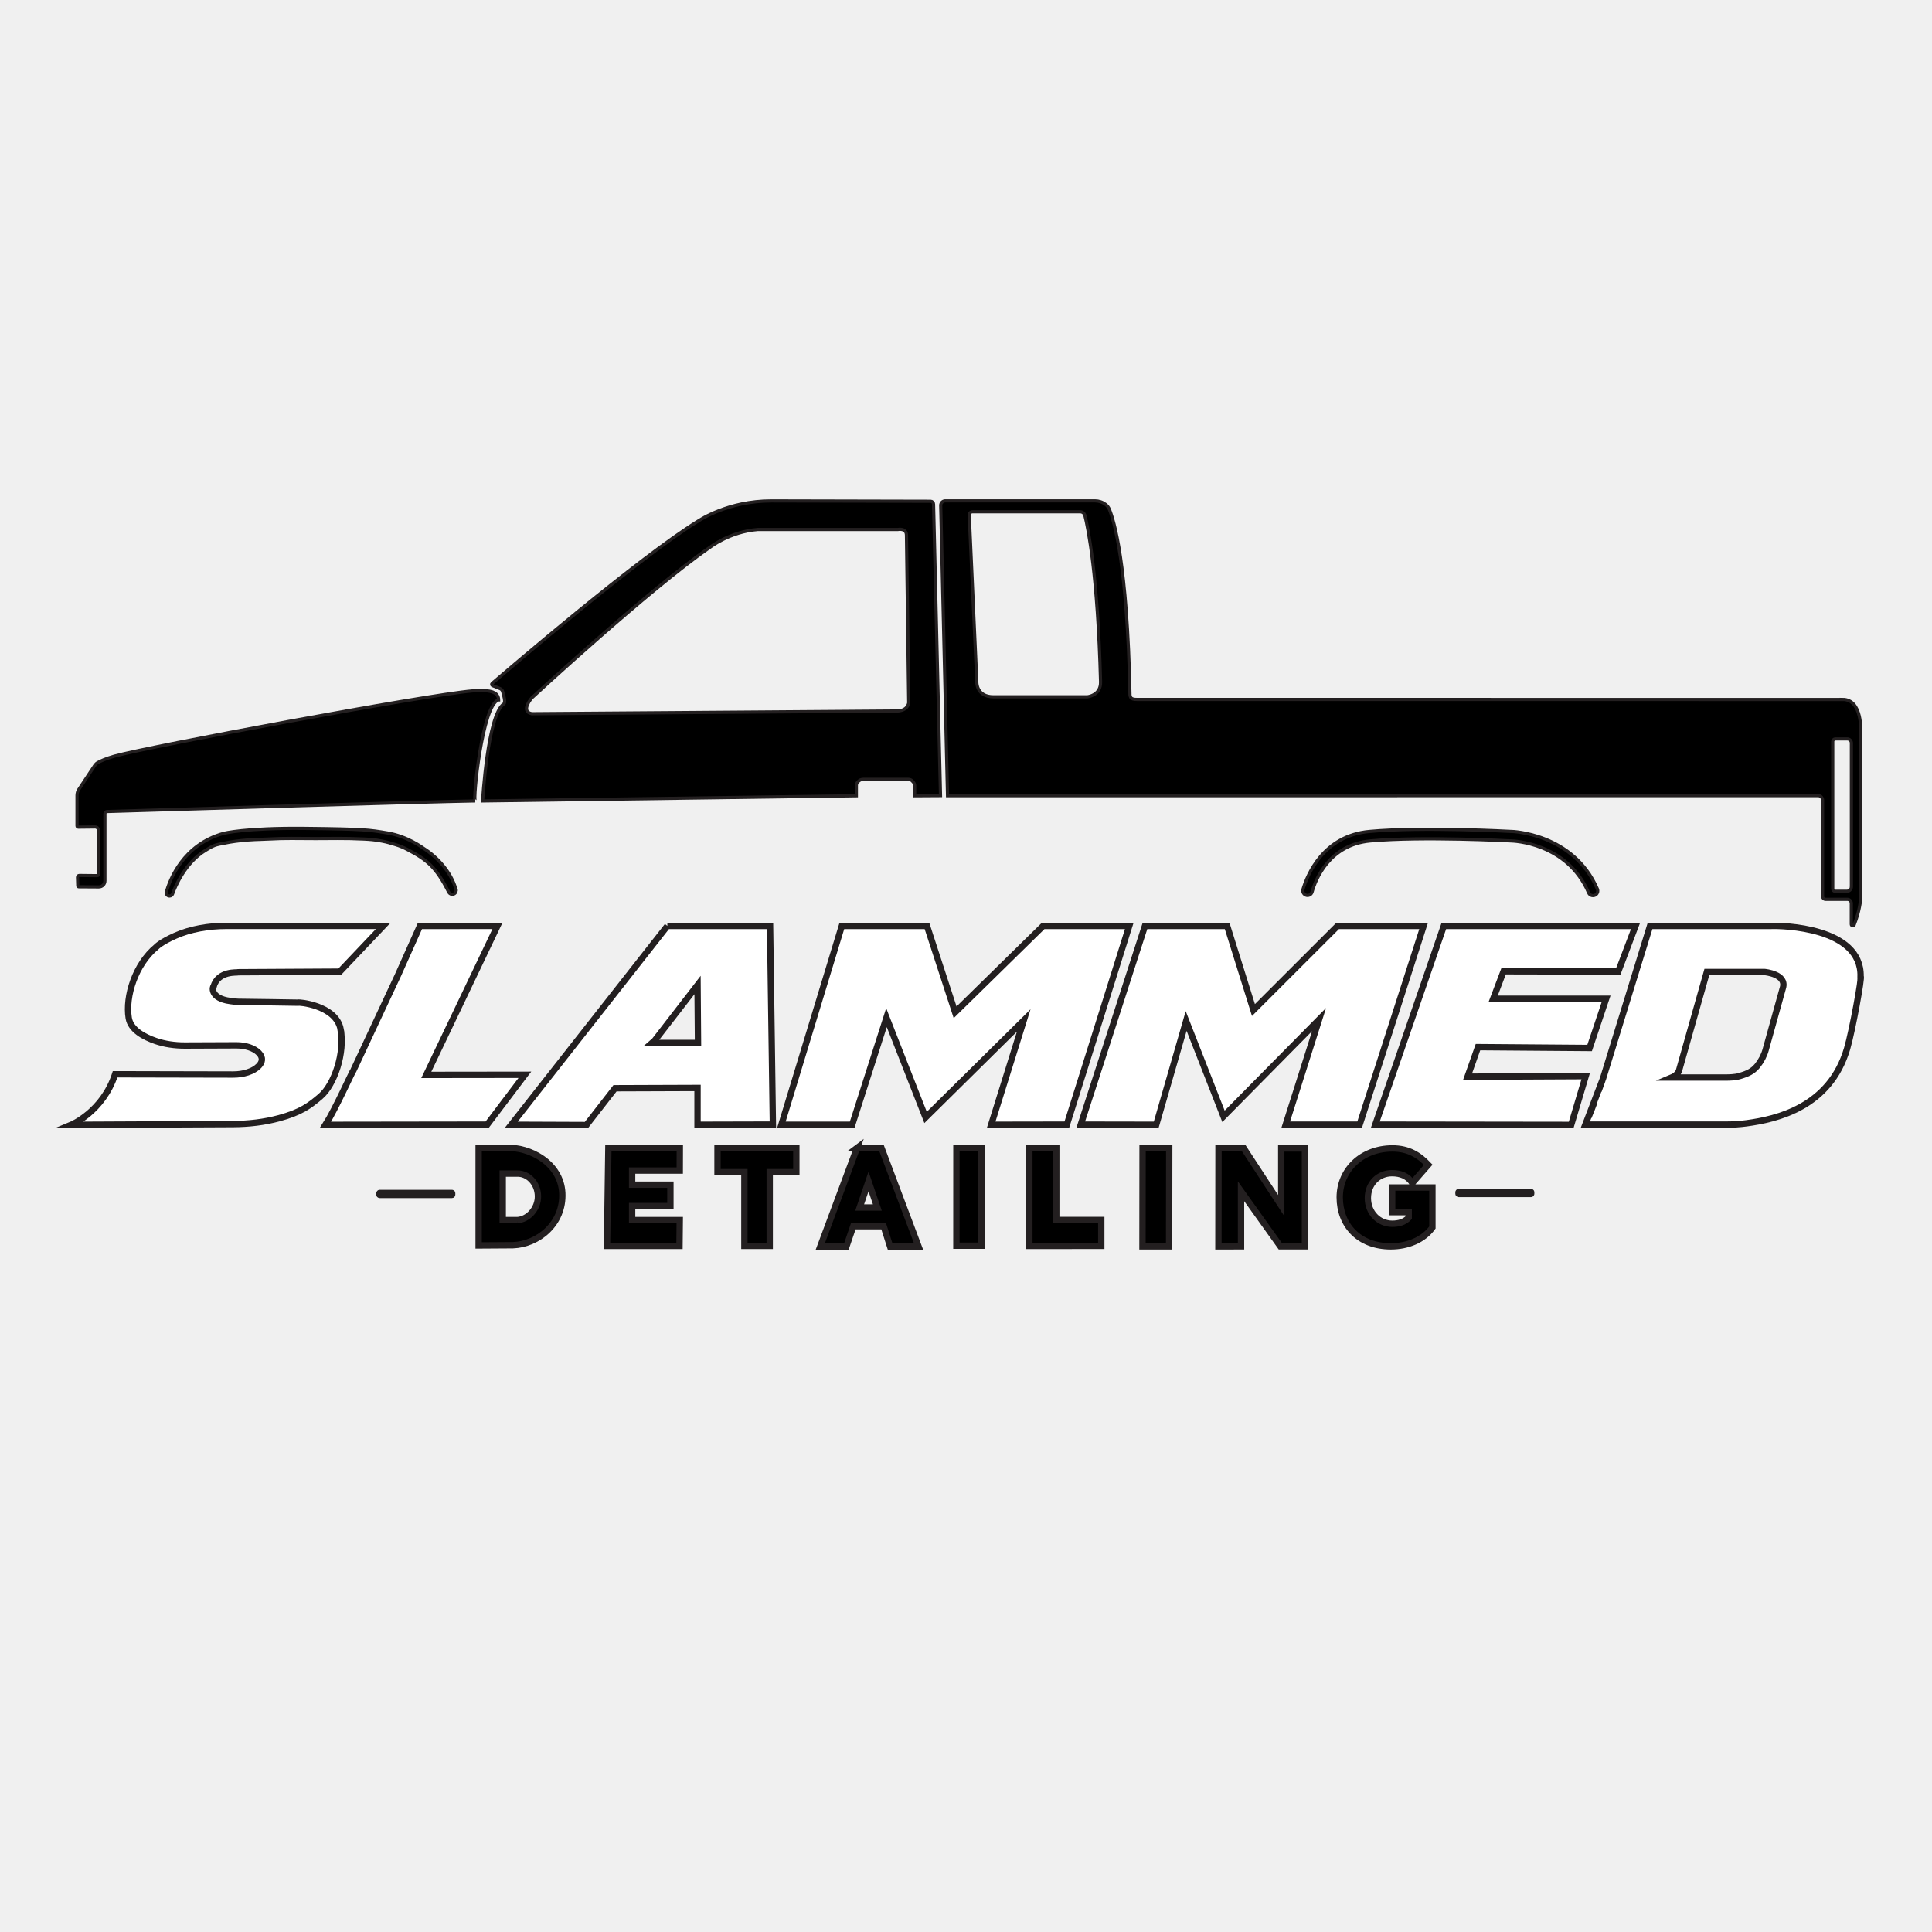
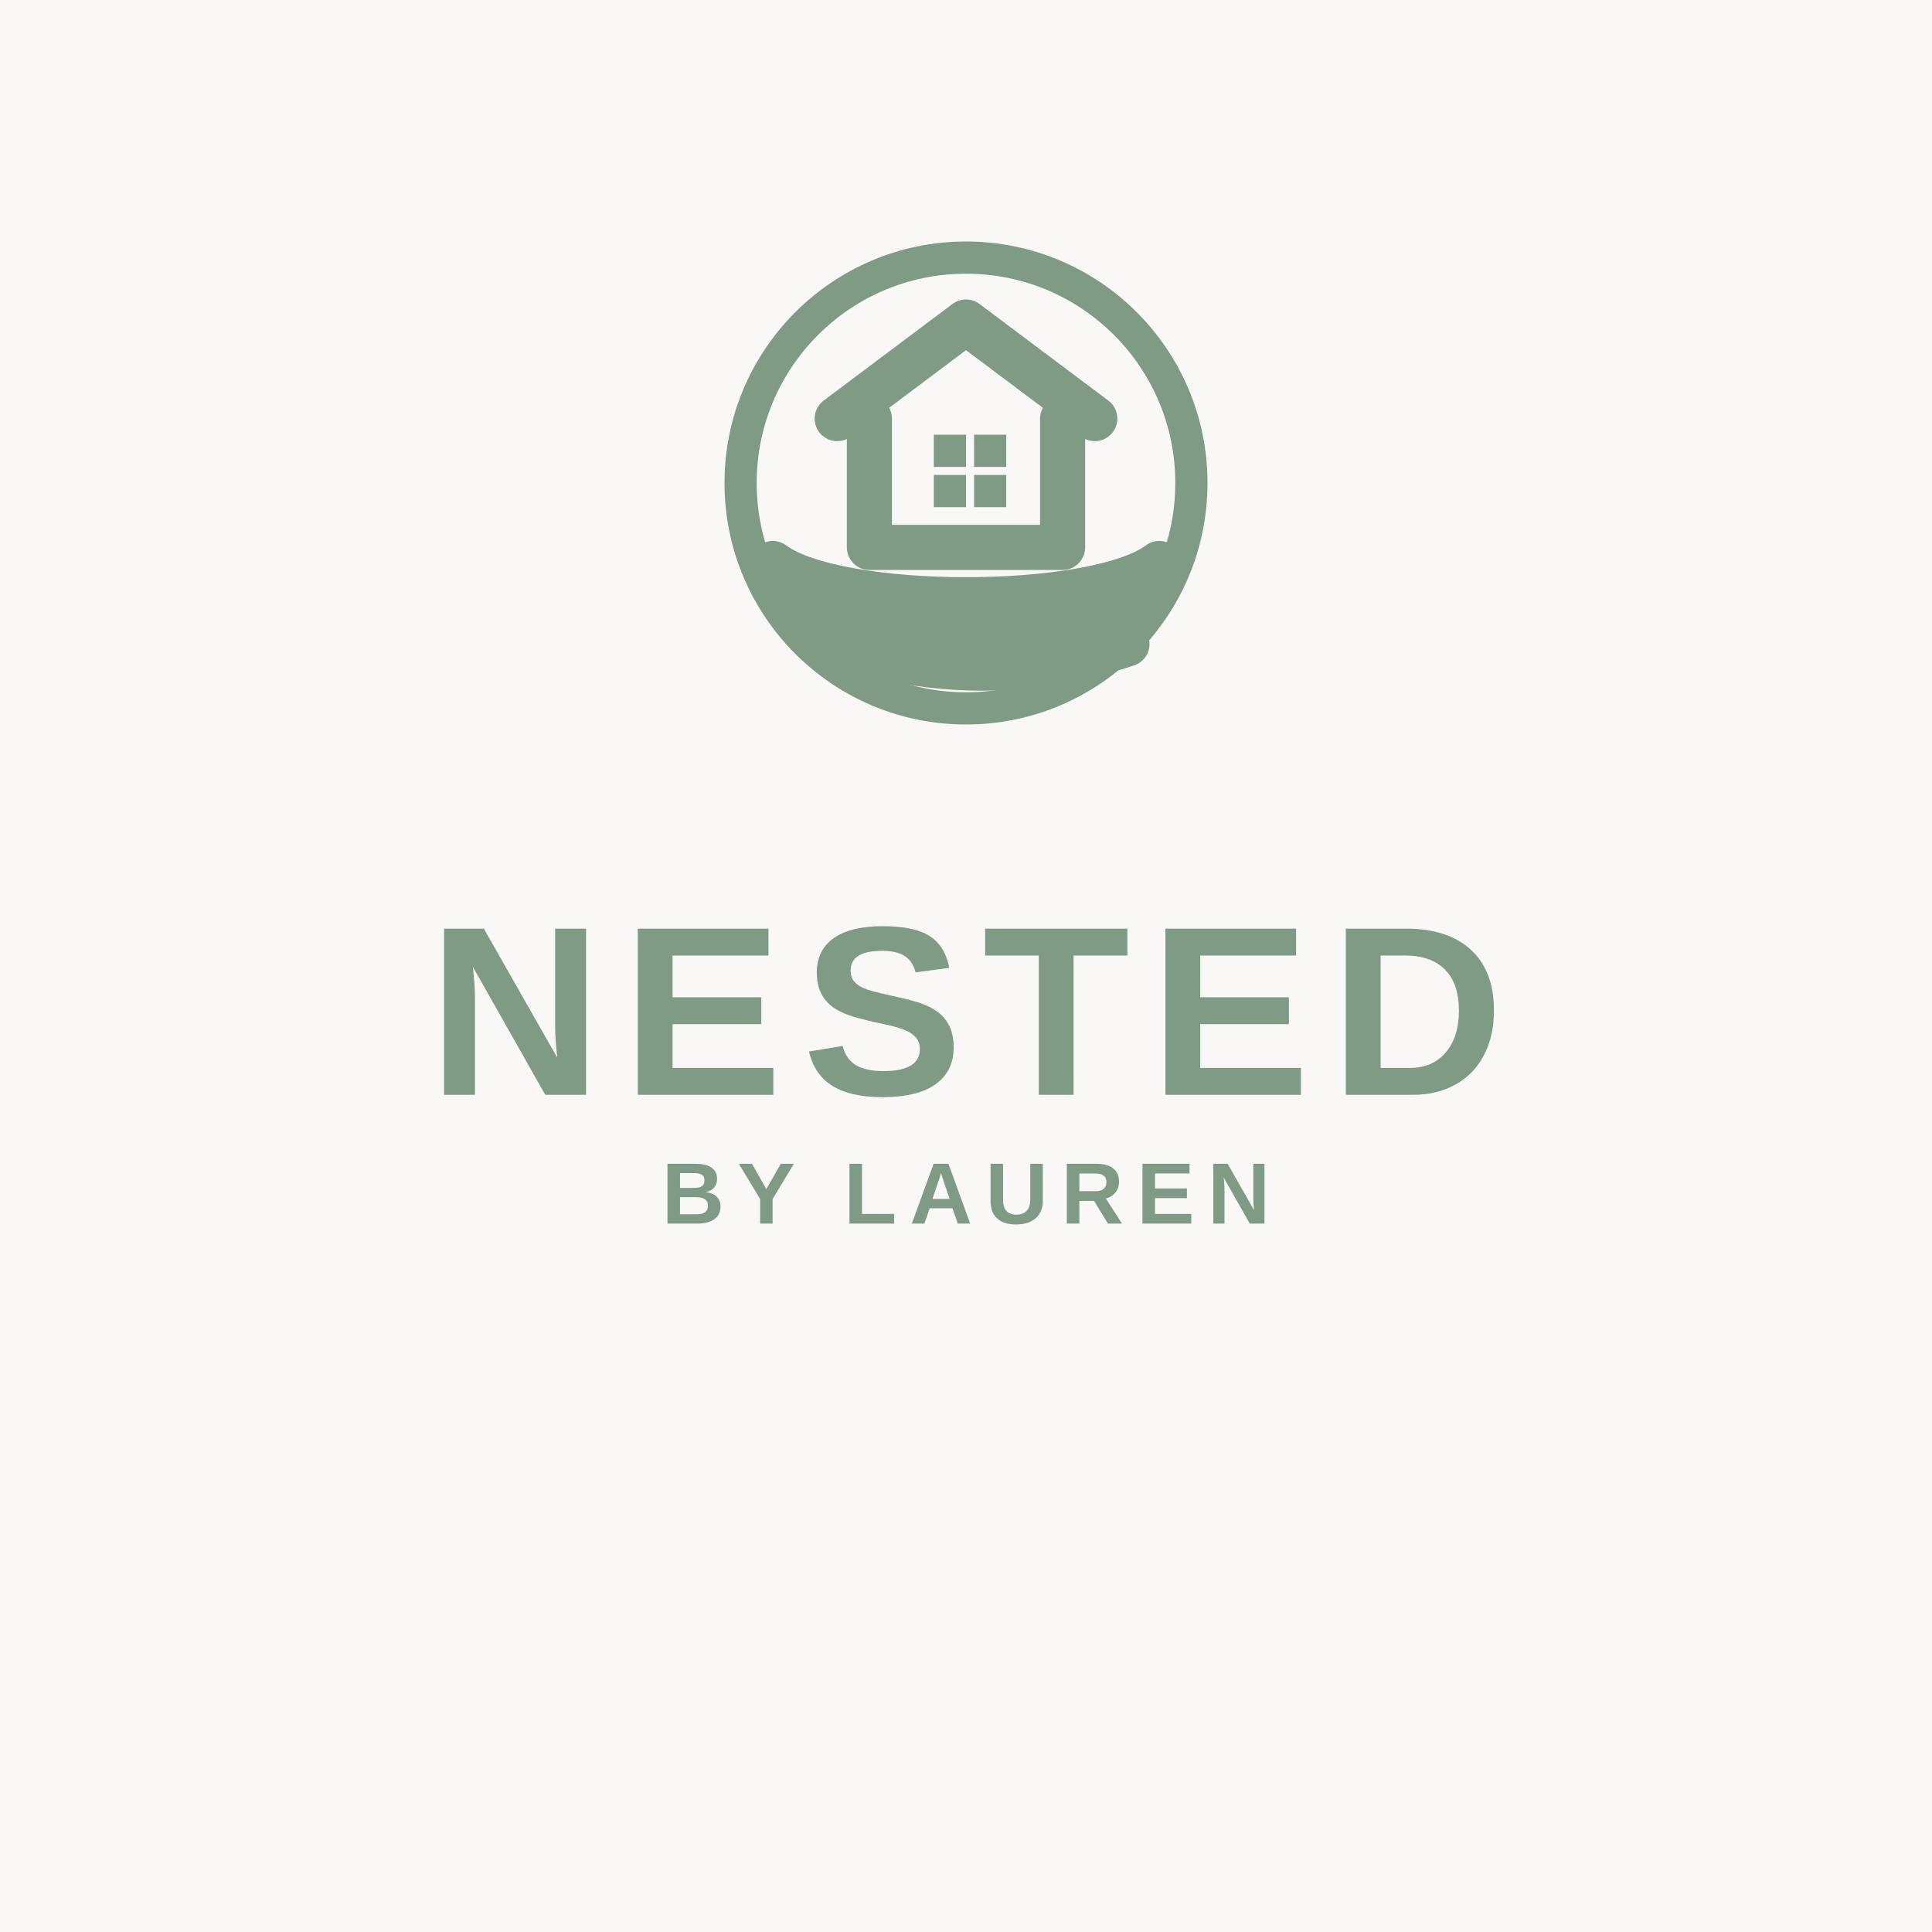
- <svg xmlns="http://www.w3.org/2000/svg" width="1080" zoomAndPan="magnify" viewBox="0 0 810 810" height="1080" preserveAspectRatio="xMidYMid meet" version="1.0">
+ <svg xmlns="http://www.w3.org/2000/svg" width="1200" height="1200" viewBox="0 0 1200 1200" role="img" aria-label="Nested by Lauren logo">
  <defs>
-     <clipPath id="652822e40d">
-       <path d="M 306 443 L 423 443 L 423 540.801 L 306 540.801 Z M 306 443 " clip-rule="nonzero" />
-     </clipPath>
-     <clipPath id="117aa29fc7">
-       <path d="M 363 443 L 450 443 L 450 540.801 L 363 540.801 Z M 363 443 " clip-rule="nonzero" />
-     </clipPath>
-     <clipPath id="29631295b9">
-       <path d="M 393 443 L 500 443 L 500 540.801 L 393 540.801 Z M 393 443 " clip-rule="nonzero" />
-     </clipPath>
-     <clipPath id="6952512f79">
-       <path d="M 441 443 L 528 443 L 528 540.801 L 441 540.801 Z M 441 443 " clip-rule="nonzero" />
-     </clipPath>
-     <clipPath id="fd3b34cc48">
-       <path d="M 473 443 L 585 443 L 585 540.801 L 473 540.801 Z M 473 443 " clip-rule="nonzero" />
-     </clipPath>
-     <clipPath id="5964ed4f51">
-       <path d="M 163 443 L 274 443 L 274 540.801 L 163 540.801 Z M 163 443 " clip-rule="nonzero" />
-     </clipPath>
-     <clipPath id="5eea9fdcd4">
-       <path d="M 524 443 L 639 443 L 639 540.801 L 524 540.801 Z M 524 443 " clip-rule="nonzero" />
-     </clipPath>
-     <clipPath id="193255101b">
-       <path d="M 216 443 L 323 443 L 323 540.801 L 216 540.801 Z M 216 443 " clip-rule="nonzero" />
-     </clipPath>
-     <clipPath id="f46449c9f5">
-       <path d="M 375 192.051 L 799 192.051 L 799 407 L 375 407 Z M 375 192.051 " clip-rule="nonzero" />
-     </clipPath>
-     <clipPath id="13a30b4111">
-       <path d="M 183 192.051 L 414 192.051 L 414 355 L 183 355 Z M 183 192.051 " clip-rule="nonzero" />
-     </clipPath>
+     <style>
+       .st0{fill:none;stroke:#7F9B86;stroke-width:28;stroke-linecap:round;stroke-linejoin:round}
+       .st1{fill:#7F9B86}
+       .text-large{font-family: "Montserrat", "Helvetica Neue", Arial, sans-serif; font-weight:700; font-size:150px; fill:#7F9B86; letter-spacing:12px}
+       .text-small{font-family: "Montserrat", "Helvetica Neue", Arial, sans-serif; font-weight:600; font-size:54px; fill:#7F9B86; letter-spacing:8px}
+     </style>
  </defs>
-   <path stroke-linecap="butt" transform="matrix(1.330338, 0, 0, 1.330338, 0.111612, 192.0492)" fill-opacity="1" fill="#000000" fill-rule="nonzero" stroke-linejoin="miter" d="M 119.581 231.601 L 142.329 231.601 C 142.385 231.601 142.411 231.627 142.411 231.68 L 142.411 232.129 C 142.411 232.182 142.385 232.211 142.329 232.211 L 119.581 232.211 C 119.526 232.211 119.499 232.182 119.499 232.129 L 119.499 231.68 C 119.499 231.627 119.526 231.601 119.581 231.601 Z M 119.581 231.601 " stroke="#231f20" stroke-width="2" stroke-opacity="1" stroke-miterlimit="10" />
-   <path stroke-linecap="butt" transform="matrix(1.330338, 0, 0, 1.330338, 0.111612, 192.0492)" fill-opacity="1" fill="#000000" fill-rule="nonzero" stroke-linejoin="miter" d="M 459.641 231.301 L 482.389 231.301 C 482.444 231.301 482.471 231.327 482.471 231.38 L 482.471 231.83 C 482.471 231.882 482.444 231.909 482.389 231.909 L 459.641 231.909 C 459.585 231.909 459.559 231.882 459.559 231.83 L 459.559 231.38 C 459.559 231.327 459.585 231.301 459.641 231.301 Z M 459.641 231.301 " stroke="#231f20" stroke-width="2" stroke-opacity="1" stroke-miterlimit="10" />
-   <path stroke-linecap="butt" transform="matrix(1.330338, 0, 0, 1.330338, 0.111612, 192.0492)" fill-opacity="1" fill="#000000" fill-rule="nonzero" stroke-linejoin="miter" d="M 226.039 225.05 L 234.511 225.05 L 234.511 248.27 L 242.491 248.27 L 242.491 225.05 L 250.88 225.05 L 250.88 217.38 L 226.039 217.38 Z M 226.039 225.05 " stroke="#231f20" stroke-width="2" stroke-opacity="1" stroke-miterlimit="10" />
-   <path fill="#000000" d="M 359.305 481.266 L 343.91 522.57 L 354.859 522.57 L 357.746 514.098 L 370.477 514.098 L 373.18 522.586 L 385.113 522.586 C 385.113 522.586 369.559 481.277 369.559 481.277 L 359.289 481.277 Z M 360.422 506.25 L 364.133 495.34 L 367.832 506.25 Z M 360.422 506.25 " fill-opacity="1" fill-rule="nonzero" />
-   <g clip-path="url(#652822e40d)">
-     <path stroke-linecap="butt" transform="matrix(1.330338, 0, 0, 1.330338, 0.111612, 192.0492)" fill="none" stroke-linejoin="miter" d="M 270.001 217.401 L 258.429 248.449 L 266.66 248.449 L 268.83 242.08 L 278.399 242.08 L 280.431 248.461 L 289.401 248.461 C 289.401 248.461 277.709 217.41 277.709 217.41 L 269.99 217.41 Z M 270.841 236.181 L 273.631 227.98 L 276.411 236.181 Z M 270.841 236.181 " stroke="#231f20" stroke-width="2" stroke-opacity="1" stroke-miterlimit="10" />
+   <rect width="1200" height="1200" fill="#F9F8F6" />
+   <g transform="translate(0,40)">
+     <circle cx="600" cy="260" r="140" fill="none" stroke="#7F9B86" stroke-width="20" />
+     <path class="st0" d="M520 220 L600 160 L680 220" />
+     <path class="st0" d="M540 220 L540 300 L660 300 L660 220" />
+     <rect x="580" y="230" width="20" height="20" fill="#7F9B86" />
+     <rect x="605" y="230" width="20" height="20" fill="#7F9B86" />
+     <rect x="580" y="255" width="20" height="20" fill="#7F9B86" />
+     <rect x="605" y="255" width="20" height="20" fill="#7F9B86" />
+     <path class="st0" d="M480 310 C520 340 680 340 720 310" />
+     <path class="st0" d="M500 335 C560 360 640 360 700 335" />
+     <path class="st0" d="M520 360 C580 380 640 380 700 360" />
  </g>
-   <path fill="#000000" d="M 400.969 522.254 L 411.48 522.254 L 411.48 481.238 L 400.98 481.238 Z M 400.969 522.254 " fill-opacity="1" fill-rule="nonzero" />
-   <g clip-path="url(#117aa29fc7)">
-     <path stroke-linecap="butt" transform="matrix(1.330338, 0, 0, 1.330338, 0.111612, 192.0492)" fill="none" stroke-linejoin="miter" d="M 301.32 248.211 L 309.221 248.211 L 309.221 217.38 L 301.329 217.38 Z M 301.32 248.211 " stroke="#231f20" stroke-width="2" stroke-opacity="1" stroke-miterlimit="10" />
-   </g>
-   <path fill="#000000" d="M 442.848 481.227 L 431.566 481.227 L 431.566 522.344 L 461.711 522.32 L 461.711 511.477 L 442.848 511.477 Z M 442.848 481.227 " fill-opacity="1" fill-rule="nonzero" />
-   <g clip-path="url(#29631295b9)">
-     <path stroke-linecap="butt" transform="matrix(1.330338, 0, 0, 1.330338, 0.111612, 192.0492)" fill="none" stroke-linejoin="miter" d="M 332.8 217.371 L 324.32 217.371 L 324.32 248.279 L 346.979 248.261 L 346.979 240.11 L 332.8 240.11 Z M 332.8 217.371 " stroke="#231f20" stroke-width="2" stroke-opacity="1" stroke-miterlimit="10" />
-   </g>
-   <path fill="#000000" d="M 478.992 522.531 L 490.156 522.531 L 490.207 481.266 L 479.035 481.266 Z M 478.992 522.531 " fill-opacity="1" fill-rule="nonzero" />
-   <g clip-path="url(#6952512f79)">
-     <path stroke-linecap="butt" transform="matrix(1.330338, 0, 0, 1.330338, 0.111612, 192.0492)" fill="none" stroke-linejoin="miter" d="M 359.969 248.42 L 368.361 248.42 L 368.399 217.401 L 360.001 217.401 Z M 359.969 248.42 " stroke="#231f20" stroke-width="2" stroke-opacity="1" stroke-miterlimit="10" />
-   </g>
-   <path fill="#000000" d="M 537.168 505.477 L 521.363 481.266 L 510.867 481.266 L 510.828 522.531 L 520.312 522.52 L 520.312 499.449 L 536.797 522.52 L 547.105 522.52 L 547.105 481.504 L 537.168 481.504 Z M 537.168 505.477 " fill-opacity="1" fill-rule="nonzero" />
-   <g clip-path="url(#fd3b34cc48)">
-     <path stroke-linecap="butt" transform="matrix(1.330338, 0, 0, 1.330338, 0.111612, 192.0492)" fill="none" stroke-linejoin="miter" d="M 403.699 235.6 L 391.819 217.401 L 383.929 217.401 L 383.9 248.42 L 391.029 248.411 L 391.029 231.069 L 403.42 248.411 L 411.169 248.411 L 411.169 217.58 L 403.699 217.58 Z M 403.699 235.6 " stroke="#231f20" stroke-width="2" stroke-opacity="1" stroke-miterlimit="10" />
-   </g>
-   <path fill="#000000" d="M 212.086 481.266 L 200.672 481.238 L 200.672 522.145 L 215.027 522.055 C 225.562 521.695 236.352 513.047 235.742 500.168 C 235.129 487.531 221.891 480.707 212.102 481.266 Z M 216.863 511.531 L 210.77 511.531 L 210.77 492.027 L 216.918 492.027 C 221.414 491.949 225.473 496.059 225.539 501.484 C 225.617 506.781 221.387 511.305 216.852 511.531 Z M 216.863 511.531 " fill-opacity="1" fill-rule="nonzero" />
-   <g clip-path="url(#5964ed4f51)">
-     <path stroke-linecap="butt" transform="matrix(1.330338, 0, 0, 1.330338, 0.111612, 192.0492)" fill="none" stroke-linejoin="miter" d="M 159.339 217.401 L 150.759 217.38 L 150.759 248.129 L 161.55 248.061 C 169.469 247.791 177.579 241.29 177.121 231.609 C 176.66 222.111 166.709 216.981 159.35 217.401 Z M 162.93 240.151 L 158.349 240.151 L 158.349 225.49 L 162.971 225.49 C 166.351 225.431 169.401 228.52 169.451 232.599 C 169.51 236.581 166.33 239.981 162.921 240.151 Z M 162.93 240.151 " stroke="#231f20" stroke-width="2" stroke-opacity="1" stroke-miterlimit="10" />
-   </g>
-   <path fill="#000000" d="M 583.676 508.203 L 590.609 508.203 L 590.609 510.52 C 588.801 512.406 586.391 513.059 583.703 513.059 C 578.078 513.059 573.488 508.496 573.488 502.297 C 573.488 496.098 577.996 491.855 583.625 491.855 C 587.125 491.855 590.262 493.012 592.113 495.992 L 598.805 488.344 C 595.012 484.336 590.609 481.477 583.797 481.477 C 570.852 481.477 561.688 490.562 561.688 502.004 C 561.688 513.445 569.551 522.531 583.117 522.531 C 590.102 522.531 596.77 519.859 600.547 514.629 L 600.547 497.867 L 583.676 497.867 Z M 583.676 508.203 " fill-opacity="1" fill-rule="nonzero" />
-   <g clip-path="url(#5eea9fdcd4)">
-     <path stroke-linecap="butt" transform="matrix(1.330338, 0, 0, 1.330338, 0.111612, 192.0492)" fill="none" stroke-linejoin="miter" d="M 438.659 237.649 L 443.87 237.649 L 443.87 239.391 C 442.511 240.809 440.699 241.299 438.679 241.299 C 434.451 241.299 431.001 237.87 431.001 233.21 C 431.001 228.55 434.389 225.361 438.62 225.361 C 441.251 225.361 443.609 226.23 445.001 228.47 L 450.031 222.721 C 447.18 219.709 443.87 217.559 438.75 217.559 C 429.019 217.559 422.13 224.389 422.13 232.989 C 422.13 241.59 428.041 248.42 438.239 248.42 C 443.489 248.42 448.501 246.411 451.34 242.48 L 451.34 229.88 L 438.659 229.88 Z M 438.659 237.649 " stroke="#231f20" stroke-width="2" stroke-opacity="1" stroke-miterlimit="10" />
-   </g>
-   <path fill="#000000" d="M 254.484 522.332 L 284.883 522.332 L 284.988 511.531 L 265.023 511.531 L 265.023 505.648 L 281.066 505.648 L 281.066 496.684 L 265.023 496.684 L 265.023 490.762 L 284.988 490.762 L 285.016 481.238 L 255.059 481.238 Z M 254.484 522.332 " fill-opacity="1" fill-rule="nonzero" />
-   <g clip-path="url(#193255101b)">
-     <path stroke-linecap="butt" transform="matrix(1.330338, 0, 0, 1.330338, 0.111612, 192.0492)" fill="none" stroke-linejoin="miter" d="M 191.209 248.27 L 214.059 248.27 L 214.139 240.151 L 199.131 240.151 L 199.131 235.729 L 211.191 235.729 L 211.191 228.99 L 199.131 228.99 L 199.131 224.539 L 214.139 224.539 L 214.159 217.38 L 191.641 217.38 Z M 191.209 248.27 " stroke="#231f20" stroke-width="2" stroke-opacity="1" stroke-miterlimit="10" />
-   </g>
-   <path stroke-linecap="butt" transform="matrix(1.330338, 0, 0, 1.330338, 0.111612, 192.0492)" fill-opacity="1" fill="#ffffff" fill-rule="nonzero" stroke-linejoin="miter" d="M 462.419 194.95 L 465.699 185.639 L 500.881 185.909 L 506.079 170.4 L 470.491 170.4 L 473.779 161.72 L 509.91 161.799 L 515.351 147.45 L 454.94 147.45 L 433.35 210.069 L 495.07 210.151 L 499.651 194.771 Z M 462.419 194.95 " stroke="#231f20" stroke-width="2" stroke-opacity="1" stroke-miterlimit="10" />
-   <path stroke-linecap="butt" transform="matrix(1.330338, 0, 0, 1.330338, 0.111612, 192.0492)" fill-opacity="1" fill="#ffffff" fill-rule="nonzero" stroke-linejoin="miter" d="M 421.461 147.45 L 394.94 173.95 L 386.651 147.45 L 360.75 147.45 L 340.51 210.069 L 364.291 210.11 L 373.731 177.4 L 385.5 207.45 L 415.609 176.959 L 405.109 210.069 L 428.411 210.069 L 448.569 147.45 Z M 421.461 147.45 " stroke="#231f20" stroke-width="2" stroke-opacity="1" stroke-miterlimit="10" />
-   <path stroke-linecap="butt" transform="matrix(1.330338, 0, 0, 1.330338, 0.111612, 192.0492)" fill-opacity="1" fill="#ffffff" fill-rule="nonzero" stroke-linejoin="miter" d="M 328.66 147.45 L 300.92 174.66 L 292.05 147.45 L 265.221 147.45 L 246.17 210.11 L 268.48 210.11 L 279.289 176.34 L 291.609 207.799 L 322.54 177.229 L 312.281 210.11 L 336.129 210.069 L 355.8 147.45 Z M 328.66 147.45 " stroke="#231f20" stroke-width="2" stroke-opacity="1" stroke-miterlimit="10" />
-   <path stroke-linecap="butt" transform="matrix(1.330338, 0, 0, 1.330338, 0.111612, 192.0492)" fill-opacity="1" fill="#ffffff" fill-rule="nonzero" stroke-linejoin="miter" d="M 210.239 147.45 L 161.03 210.11 L 184.711 210.201 L 193.74 198.591 L 219.741 198.5 L 219.741 210.11 L 243.49 210.051 L 242.6 147.45 L 210.23 147.45 Z M 205.38 184.321 L 206.199 183.61 L 219.75 166.06 L 219.891 184.321 Z M 205.38 184.321 " stroke="#231f20" stroke-width="2" stroke-opacity="1" stroke-miterlimit="10" />
-   <path stroke-linecap="butt" transform="matrix(1.330338, 0, 0, 1.330338, 0.111612, 192.0492)" fill-opacity="1" fill="#ffffff" fill-rule="nonzero" stroke-linejoin="miter" d="M 134.26 194.389 L 156.69 147.429 L 132.26 147.45 L 125.369 162.88 L 111.351 192.839 C 110.99 193.191 105.561 205.3 102.481 210.139 L 153.451 210.069 L 165.329 194.351 Z M 134.26 194.389 " stroke="#231f20" stroke-width="2" stroke-opacity="1" stroke-miterlimit="10" />
-   <path stroke-linecap="butt" transform="matrix(1.330338, 0, 0, 1.330338, 0.111612, 192.0492)" fill-opacity="1" fill="#ffffff" fill-rule="nonzero" stroke-linejoin="miter" d="M 107.281 180.051 C 105.819 172.279 93.589 171.389 93.871 171.63 C 93.871 171.63 77.27 171.36 75.059 171.36 C 73.681 171.36 71.329 170.911 71.329 170.911 C 65.959 169.73 67.04 166.409 67.18 166.609 C 68.731 161.391 74.821 162.269 74.921 162.04 L 106.999 161.861 L 120.7 147.429 L 71.309 147.429 C 65.601 147.429 59.89 148.439 55.171 150.53 C 50.499 152.6 49.19 154.071 49.19 154.071 C 42.551 159.529 39.371 169.651 40.481 176.46 C 41.089 180.189 45.311 182.441 48.999 183.71 C 51.809 184.679 54.971 185.14 58.16 185.131 L 74.421 185.069 C 77.261 185.06 80.021 185.921 81.51 187.48 C 82.989 189.03 82.54 190.431 81.471 191.55 C 79.771 193.32 76.609 194.28 73.391 194.269 L 36.191 194.189 C 32.321 206.011 22.361 210.13 22.361 210.13 L 73.37 209.89 C 78.3 209.869 83.201 209.291 87.749 208.069 C 94.799 206.181 97.58 204.011 100.91 201.181 C 105.34 197.419 108.65 187.36 107.27 180.051 Z M 107.281 180.051 " stroke="#231f20" stroke-width="2" stroke-opacity="1" stroke-miterlimit="10" />
-   <path stroke-linecap="butt" transform="matrix(1.330338, 0, 0, 1.330338, 0.111612, 192.0492)" fill-opacity="1" fill="#ffffff" fill-rule="nonzero" stroke-linejoin="miter" d="M 586.28 163.379 C 586.621 147.799 561.401 147.309 558.139 147.441 L 519.929 147.441 L 505.121 195.481 L 499.539 210.06 L 543.851 210.06 C 546 210.06 548.141 209.931 550.27 209.649 C 559.93 208.36 576.62 204.519 582.031 186.1 C 583.661 180.539 586.829 163.241 586.28 163.379 Z M 500.55 207.64 L 502.399 202.951 C 501.759 204.651 501.099 206.34 500.55 207.64 Z M 503.709 199.401 L 504.889 196.13 C 504.64 196.82 504.22 198.001 503.709 199.401 Z M 561.771 167.029 L 556.351 186.529 C 555.86 188.29 554.971 189.99 553.699 191.579 C 552.26 193.27 550.801 193.981 548.091 194.771 C 546.649 195.191 544.691 195.211 544.2 195.211 L 526.741 195.211 C 527.96 194.7 528.8 193.89 529.07 192.959 L 537.829 161.97 L 556.031 161.97 C 556.031 161.97 563.151 162.589 561.78 167.02 Z M 561.771 167.029 " stroke="#231f20" stroke-width="2" stroke-opacity="1" stroke-miterlimit="10" />
-   <path stroke-linecap="butt" transform="matrix(1.330338, 0, 0, 1.330338, 0.111612, 192.0492)" fill-opacity="1" fill="#000000" fill-rule="nonzero" stroke-linejoin="miter" d="M 476.17 117.67 C 475.891 117.649 448.281 116.149 431.509 117.67 C 416.901 119 411.891 131.42 410.55 135.91 C 410.3 136.759 410.831 137.639 411.701 137.81 C 412.461 137.951 413.201 137.49 413.409 136.75 C 414.511 132.871 418.771 121.839 431.791 120.659 C 448.34 119.161 475.741 120.65 476.07 120.659 C 476.81 120.671 493.761 121.17 500.579 137.02 C 500.89 137.739 501.73 138.071 502.461 137.801 L 502.479 137.801 C 503.28 137.49 503.659 136.579 503.321 135.79 C 495.69 118.169 476.331 117.661 476.19 117.661 Z M 476.17 117.67 " stroke="#231f20" stroke-width="1" stroke-opacity="1" stroke-miterlimit="10" />
-   <path fill="#000000" d="M 772.531 293.262 L 476.625 293.234 C 476.531 293.234 475.137 293.289 474.418 292.781 C 473.738 292.305 473.738 291.254 473.738 291.254 C 472.633 235.844 466.992 218.137 465.105 213.535 C 464.773 212.711 464.215 212.02 463.508 211.473 C 462.23 210.5 460.676 209.98 459.066 209.98 L 396.301 209.98 C 395.234 209.98 394.371 210.859 394.398 211.926 L 397.258 333.598 L 762.25 333.57 C 763.285 333.57 764.113 334.41 764.113 335.434 L 764.113 375.797 C 764.113 376.488 764.672 377.047 765.363 377.047 L 774.5 377.047 C 775.418 377.047 776.164 377.789 776.164 378.707 L 776.164 387.527 C 776.164 388.223 777.109 388.395 777.363 387.754 C 778.332 385.32 779.609 381.449 780.09 377.031 L 780.09 306.723 C 780.09 306.723 780.914 293.223 772.508 293.223 Z M 455.738 292.145 L 416.562 292.145 C 409.203 292.145 409.523 285.879 409.523 285.879 L 406.355 215.957 C 406.316 215.195 406.93 214.559 407.699 214.559 L 452.879 214.559 C 453.797 214.559 454.609 215.184 454.836 216.074 C 456.152 221.316 460.234 240.914 461.418 285.891 C 461.566 291.68 455.754 292.156 455.754 292.156 Z M 776.191 371.816 C 776.191 372.844 775.367 373.668 774.34 373.668 L 769.352 373.668 C 768.82 373.668 768.383 373.227 768.383 372.695 L 768.383 310.887 C 768.383 310.289 768.875 309.797 769.473 309.797 L 774.5 309.797 C 775.445 309.797 776.203 310.555 776.203 311.5 L 776.203 371.805 Z M 776.191 371.816 " fill-opacity="1" fill-rule="nonzero" />
-   <g clip-path="url(#f46449c9f5)">
-     <path stroke-linecap="butt" transform="matrix(1.330338, 0, 0, 1.330338, 0.111612, 192.0492)" fill="none" stroke-linejoin="miter" d="M 580.619 76.08 L 358.19 76.06 C 358.119 76.06 357.071 76.101 356.531 75.719 C 356.02 75.361 356.02 74.571 356.02 74.571 C 355.189 32.92 350.949 19.61 349.531 16.151 C 349.281 15.531 348.861 15.011 348.33 14.6 C 347.37 13.869 346.201 13.479 344.991 13.479 L 297.811 13.479 C 297.009 13.479 296.36 14.139 296.381 14.941 L 298.53 106.4 L 572.891 106.38 C 573.669 106.38 574.291 107.011 574.291 107.78 L 574.291 138.121 C 574.291 138.641 574.711 139.061 575.231 139.061 L 582.099 139.061 C 582.789 139.061 583.35 139.619 583.35 140.309 L 583.35 146.939 C 583.35 147.461 584.06 147.591 584.251 147.109 C 584.979 145.28 585.94 142.37 586.301 139.049 L 586.301 86.199 C 586.301 86.199 586.92 76.051 580.601 76.051 Z M 342.489 75.241 L 313.041 75.241 C 307.509 75.241 307.75 70.531 307.75 70.531 L 305.369 17.971 C 305.34 17.399 305.801 16.92 306.379 16.92 L 340.34 16.92 C 341.03 16.92 341.641 17.39 341.811 18.059 C 342.801 22 345.869 36.731 346.759 70.54 C 346.87 74.891 342.501 75.249 342.501 75.249 Z M 583.37 135.129 C 583.37 135.901 582.751 136.521 581.979 136.521 L 578.229 136.521 C 577.83 136.521 577.501 136.189 577.501 135.79 L 577.501 89.329 C 577.501 88.88 577.871 88.51 578.32 88.51 L 582.099 88.51 C 582.81 88.51 583.379 89.079 583.379 89.79 L 583.379 135.12 Z M 583.37 135.129 " stroke="#231f20" stroke-width="1" stroke-opacity="1" stroke-miterlimit="10" />
-   </g>
-   <path fill="#000000" d="M 390.18 210.156 L 323.332 210.008 C 305.211 210.008 293.305 218.082 292.734 218.43 C 267.961 233.637 212.98 280.797 206.312 286.531 C 206.008 286.797 206.102 287.289 206.473 287.434 L 209.613 288.684 C 210.145 288.898 210.559 289.324 210.719 289.867 C 211.195 291.426 212.062 294.566 211.234 295.098 C 204.398 299.555 202.336 335.805 202.336 335.805 L 359.035 333.625 L 359.035 329.262 C 359.035 328.781 359.223 328.316 359.543 327.957 L 359.797 327.676 C 360.328 327.078 361.098 326.746 361.898 326.746 L 380.906 326.746 C 381.492 326.746 382.051 326.984 382.449 327.41 L 382.863 327.852 C 383.25 328.277 383.477 328.82 383.477 329.395 L 383.477 333.625 L 394.316 333.559 L 391.391 211.34 C 391.379 210.688 390.844 210.156 390.18 210.156 Z M 375.691 298.09 L 222.93 299.223 C 218.02 298.277 222.93 292.609 222.93 292.609 C 222.93 292.609 272.406 246.871 297.523 229.539 C 297.523 229.539 305.836 222.926 317.73 221.98 L 376.449 221.98 C 376.449 221.98 380.043 221.223 380.043 224.441 L 380.988 294.684 C 380.23 298.465 375.707 298.078 375.707 298.078 Z M 375.691 298.09 " fill-opacity="1" fill-rule="nonzero" />
-   <g clip-path="url(#13a30b4111)">
-     <path stroke-linecap="butt" transform="matrix(1.330338, 0, 0, 1.330338, 0.111612, 192.0492)" fill="none" stroke-linejoin="miter" d="M 293.21 13.611 L 242.961 13.499 C 229.34 13.499 220.39 19.569 219.961 19.83 C 201.339 31.261 160.011 66.711 154.999 71.021 C 154.77 71.221 154.84 71.591 155.119 71.699 L 157.48 72.639 C 157.879 72.8 158.191 73.121 158.311 73.529 C 158.669 74.7 159.321 77.061 158.699 77.46 C 153.56 80.811 152.01 108.059 152.01 108.059 L 269.799 106.421 L 269.799 103.141 C 269.799 102.78 269.94 102.431 270.18 102.16 L 270.371 101.949 C 270.771 101.5 271.349 101.25 271.951 101.25 L 286.239 101.25 C 286.679 101.25 287.099 101.429 287.399 101.749 L 287.71 102.081 C 288.001 102.401 288.171 102.809 288.171 103.241 L 288.171 106.421 L 296.319 106.371 L 294.12 14.501 C 294.111 14.01 293.709 13.611 293.21 13.611 Z M 282.319 79.71 L 167.49 80.561 C 163.799 79.85 167.49 75.59 167.49 75.59 C 167.49 75.59 204.681 41.209 223.561 28.181 C 223.561 28.181 229.81 23.21 238.751 22.499 L 282.889 22.499 C 282.889 22.499 285.59 21.929 285.59 24.349 L 286.301 77.149 C 285.731 79.991 282.331 79.701 282.331 79.701 Z M 282.319 79.71 " stroke="#231f20" stroke-width="1" stroke-opacity="1" stroke-miterlimit="10" />
-   </g>
-   <path stroke-linecap="butt" transform="matrix(1.330338, 0, 0, 1.330338, 0.111612, 192.0492)" fill-opacity="1" fill="#000000" fill-rule="nonzero" stroke-linejoin="miter" d="M 157.06 76.209 C 157.06 75.411 156.64 74.33 155.53 73.899 C 155.53 73.899 154.3 72.93 148.759 73.379 C 134.421 74.559 46.53 90.95 35.95 93.939 C 33.161 94.729 31.49 95.539 30.691 95.991 C 30.33 96.191 30.031 96.479 29.799 96.819 L 24.76 104.421 C 24.39 104.979 24.19 105.64 24.19 106.321 L 24.19 115.929 C 24.19 116.149 24.369 116.319 24.581 116.319 L 29.849 116.26 C 30.489 116.26 31.011 116.771 31.011 117.411 L 31.07 131.039 C 31.07 131.35 30.82 131.6 30.509 131.6 L 24.919 131.541 C 24.601 131.541 24.34 131.799 24.349 132.119 L 24.431 134.821 C 24.431 134.979 24.569 135.111 24.731 135.111 L 31.061 135.15 C 32.121 135.15 32.979 134.301 32.979 133.241 L 32.979 112.079 C 32.979 111.709 33.269 111.41 33.639 111.389 C 42.451 111.119 136.251 108.241 149.69 108.051 C 148.871 108.051 151.91 77.56 157.04 76.209 Z M 157.06 76.209 " stroke="#231f20" stroke-width="1" stroke-opacity="1" stroke-miterlimit="10" />
-   <path stroke-linecap="butt" transform="matrix(1.330338, 0, 0, 1.330338, 0.111612, 192.0492)" fill-opacity="1" fill="#000000" fill-rule="nonzero" stroke-linejoin="miter" d="M 143.58 135.79 C 141.95 130.29 137.701 125.73 133.47 123.04 C 132.971 122.72 128.361 119.22 122.03 118.151 C 116.29 117.179 114.69 116.909 95.909 116.71 C 77.129 116.519 70.419 118.269 70.419 118.269 C 57.591 121.801 53.421 132.93 52.349 136.729 C 52.17 137.381 52.649 138.021 53.33 138.021 C 53.77 138.021 54.161 137.751 54.311 137.34 C 55.139 135.041 58.251 127.521 64.679 123.63 C 65.689 123.02 66.191 122.7 66.79 122.409 C 67.289 122.171 67.829 121.93 69.071 121.669 C 70.12 121.449 71.2 121.24 72.29 121.049 C 73.529 120.841 74.809 120.671 75.989 120.55 C 77.14 120.43 78.6 120.301 80.241 120.23 C 81.88 120.151 83.679 120.13 84.91 120.051 C 89.379 119.781 93.871 119.901 99.441 119.919 C 103.681 119.931 108.509 119.76 114.66 120.069 C 116.41 120.16 117.981 120.26 120.339 120.721 C 121.93 121.029 122.841 121.299 124.441 121.789 C 126.121 122.3 127.181 122.77 128.461 123.451 C 134.48 126.62 137.331 128.881 141.319 136.779 C 141.41 136.961 141.56 137.12 141.73 137.249 C 142.631 137.93 143.909 137.09 143.63 135.989 C 143.609 135.919 143.591 135.851 143.571 135.79 Z M 143.58 135.79 " stroke="#231f20" stroke-width="1" stroke-opacity="1" stroke-miterlimit="10" />
+   <text x="600" y="680" text-anchor="middle" class="text-large">NESTED</text>
+   <text x="600" y="760" text-anchor="middle" class="text-small">BY LAUREN</text>
</svg>
